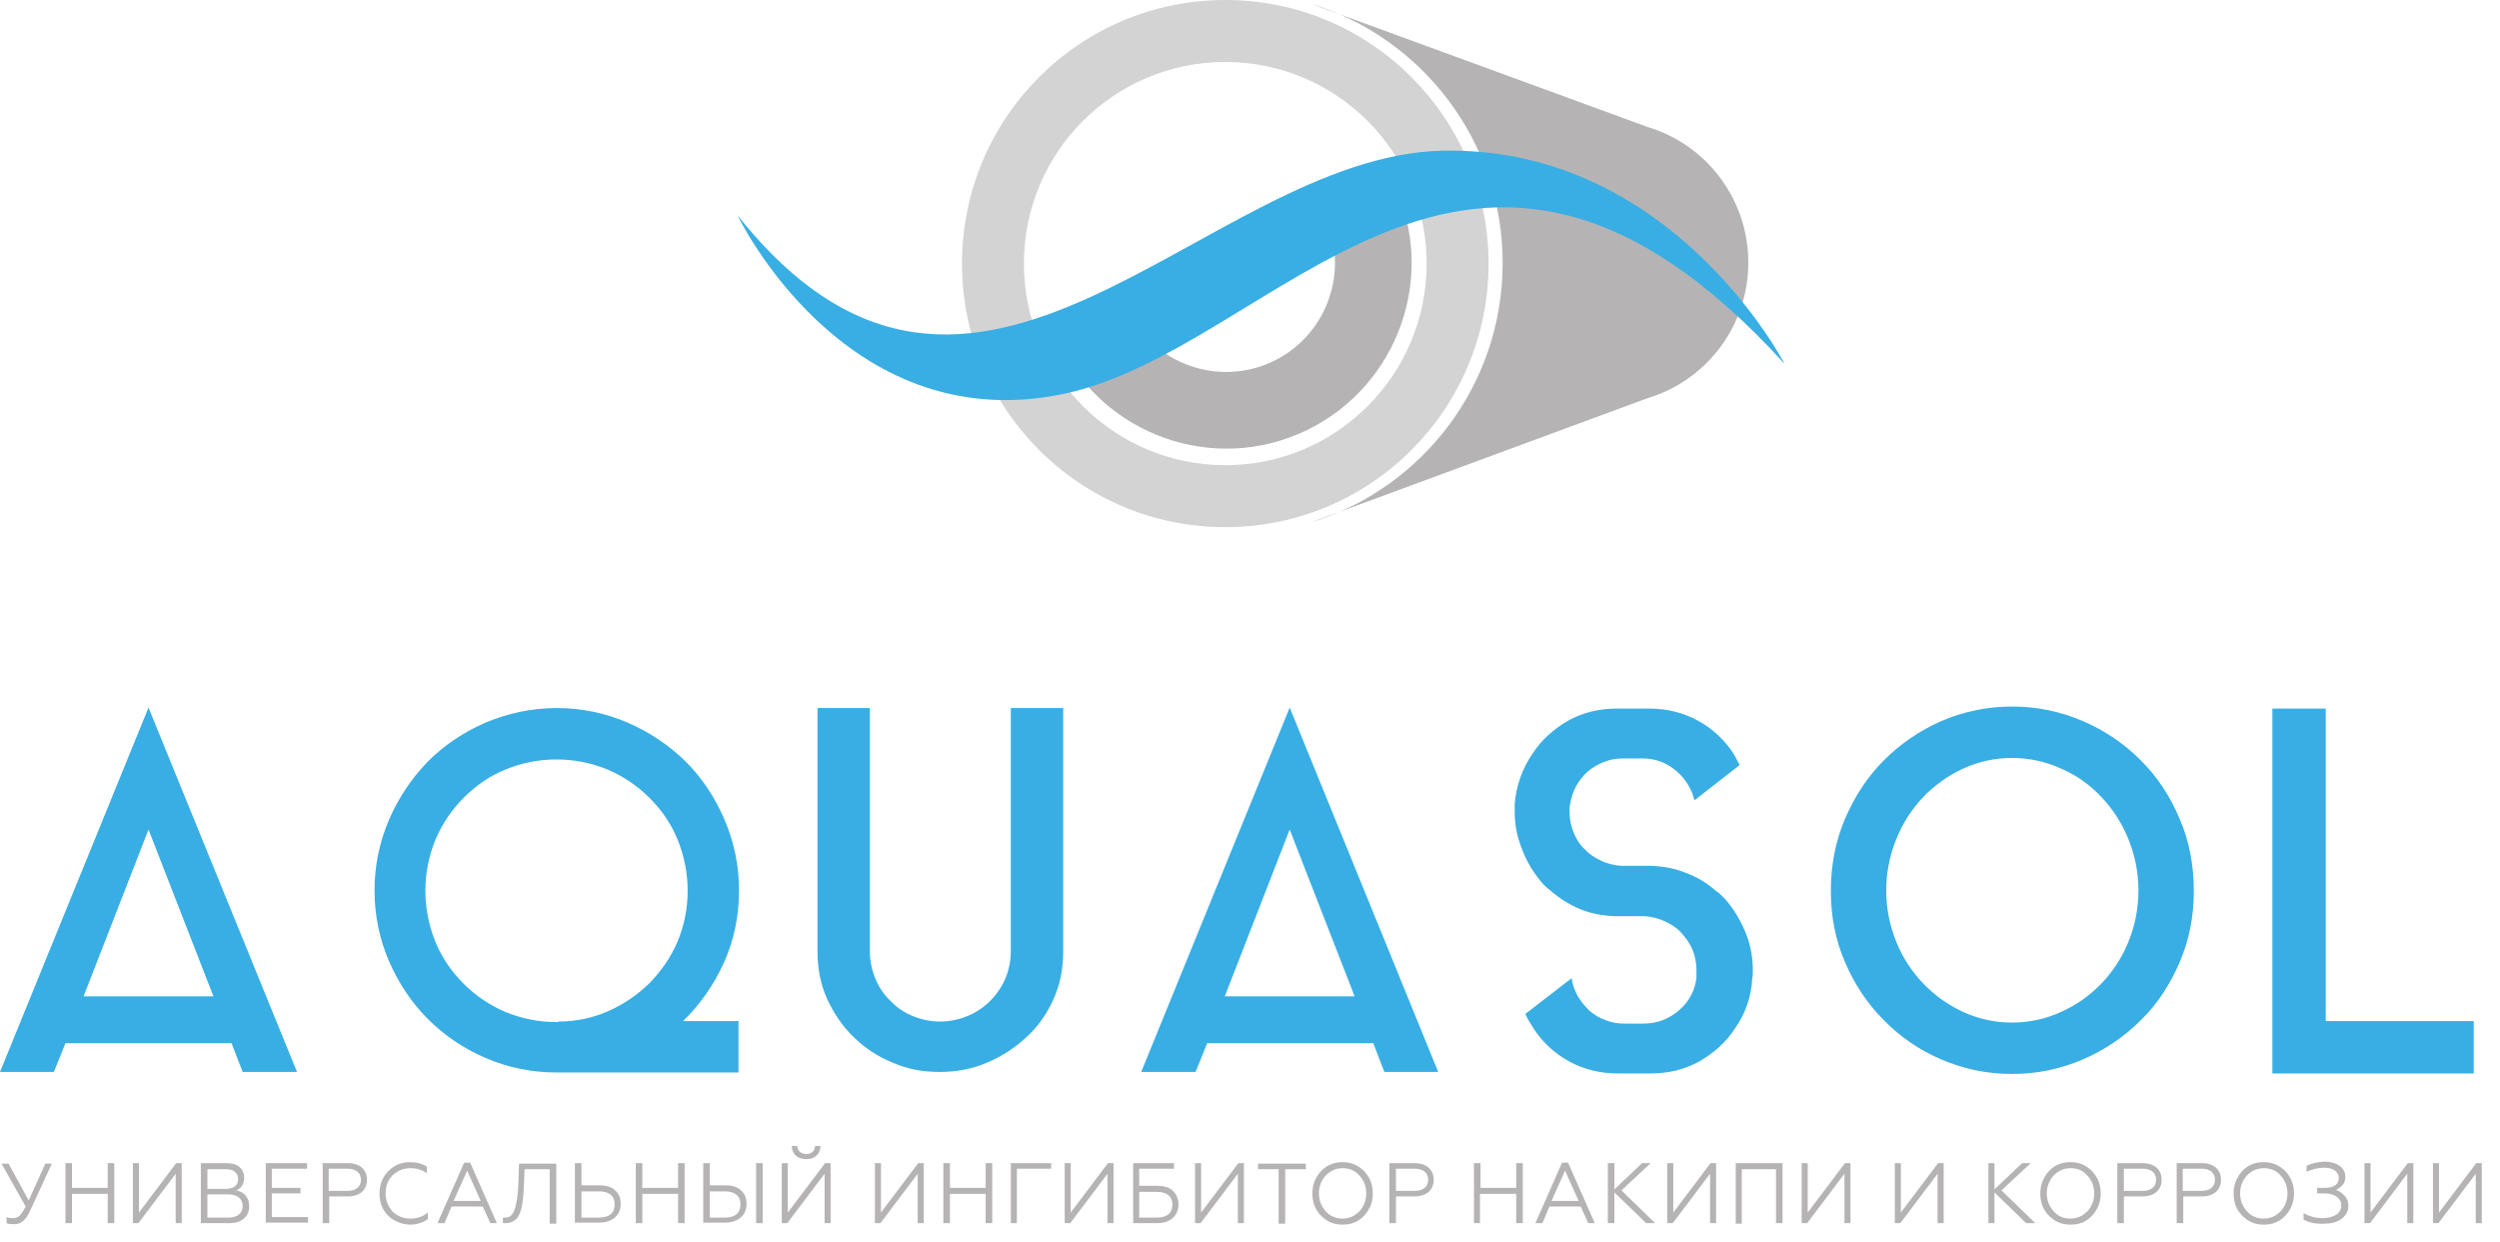
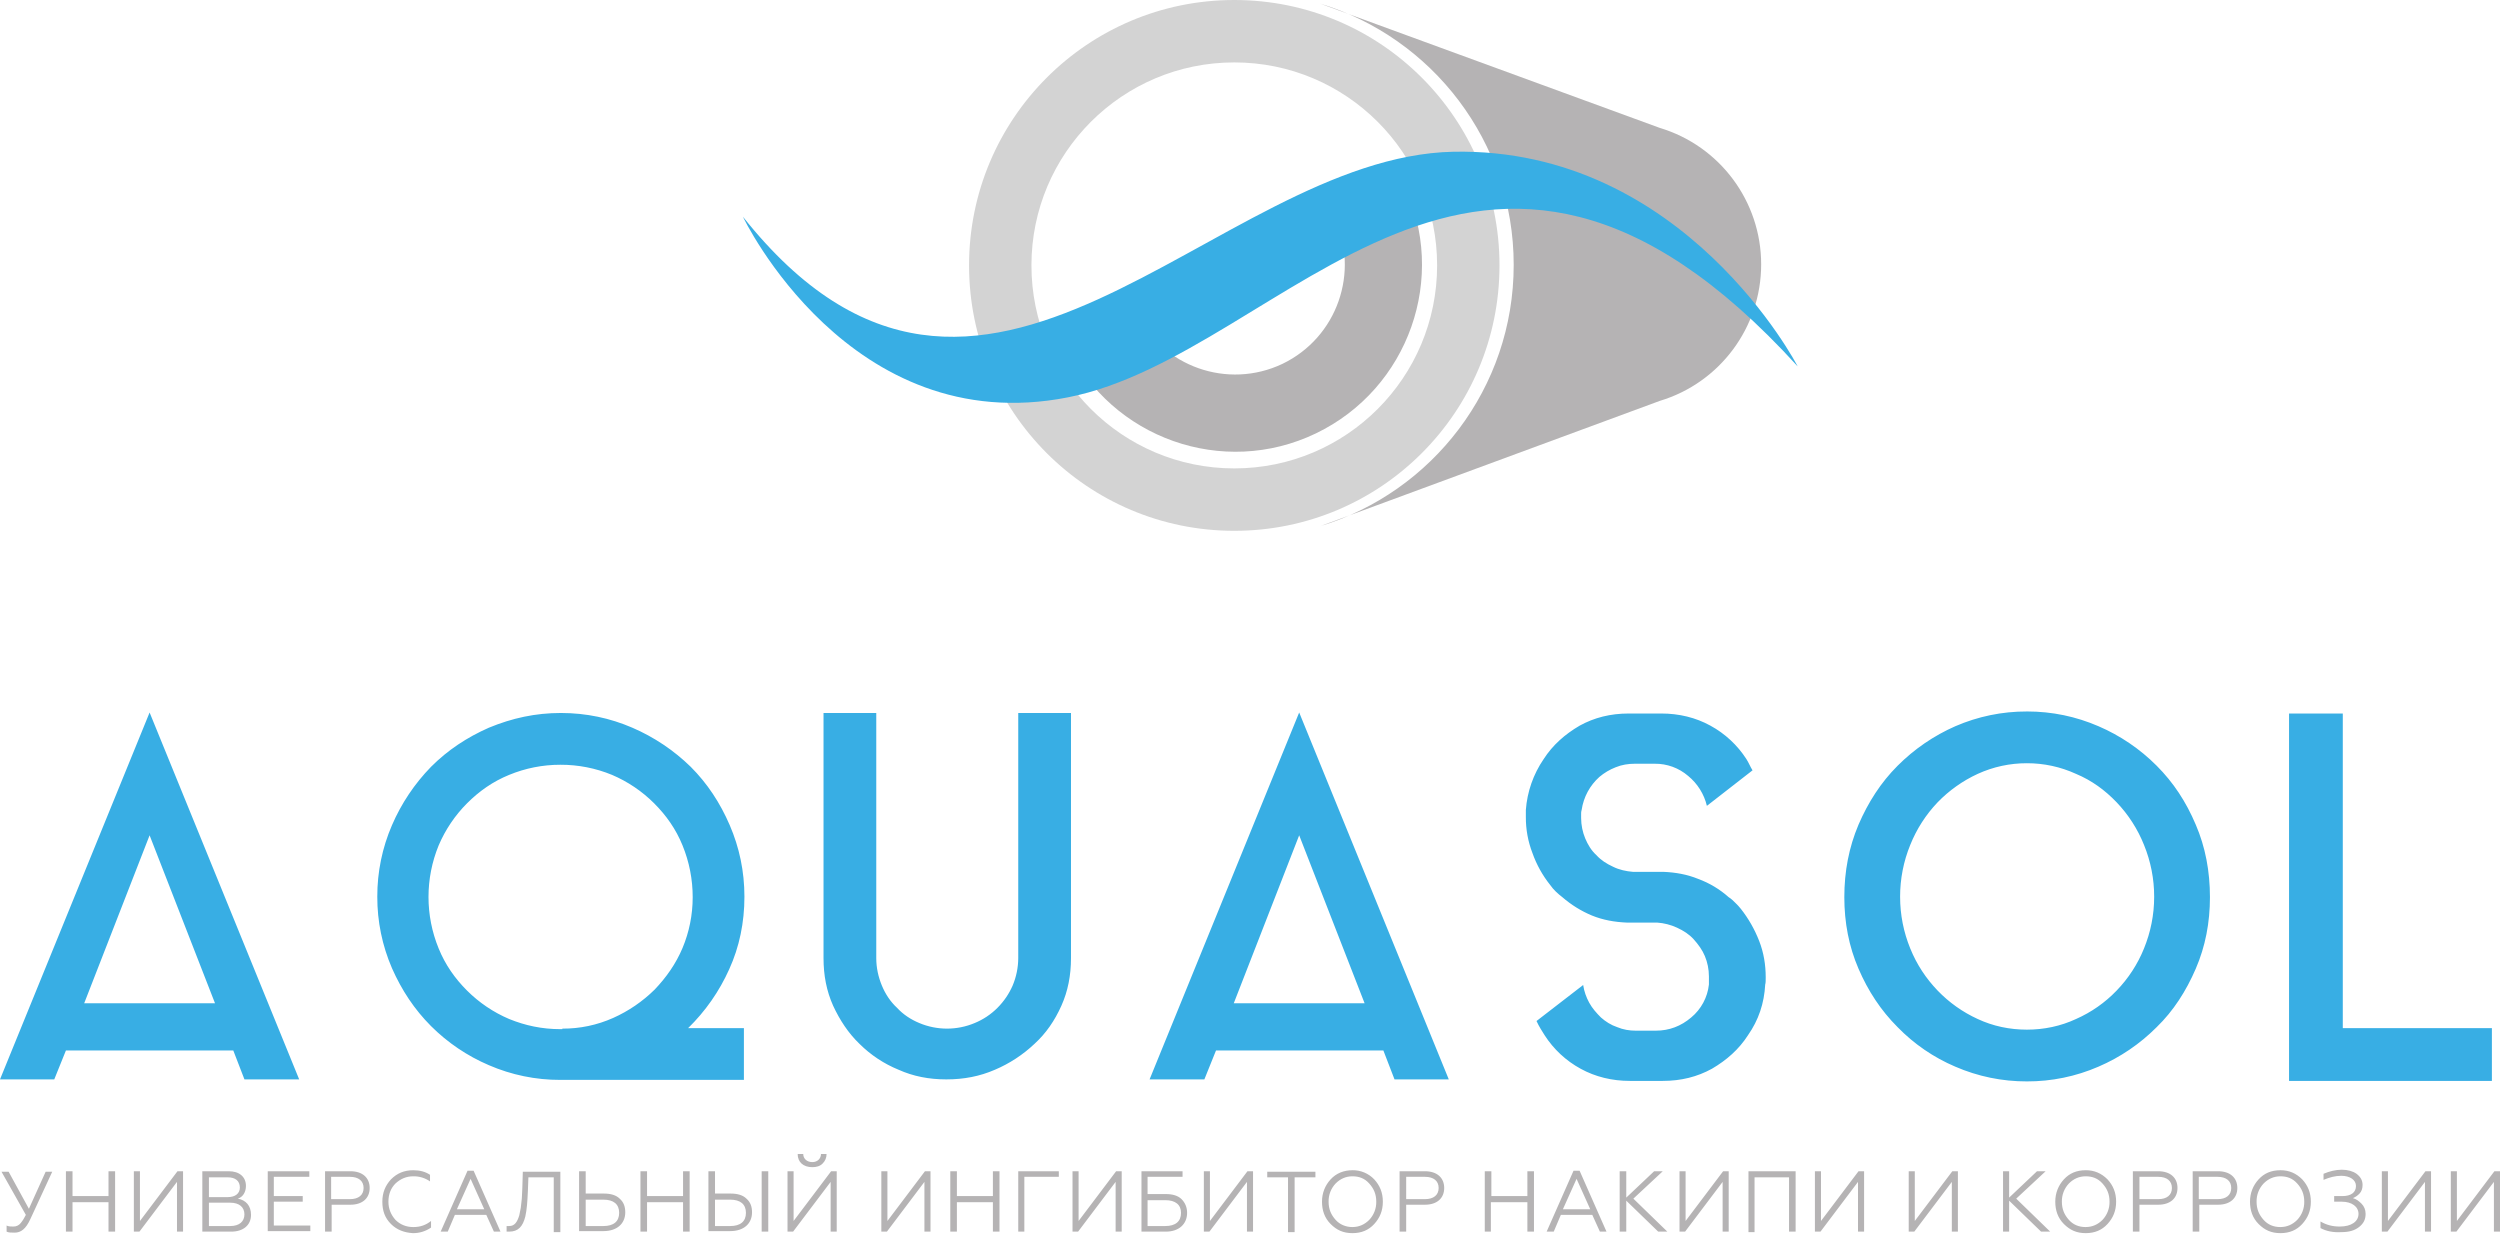
- <svg xmlns="http://www.w3.org/2000/svg" width="145" height="72" fill="none">
-   <path d="M76.031.205c6.455 1.958 11.158 7.95 11.158 15.053 0 7.103-4.703 13.095-11.158 15.054l19.57-7.22a8.207 8.207 0 0 0 5.842-7.863 8.207 8.207 0 0 0-5.842-7.863L76.031.205z" fill="#B5B3B4" />
-   <path d="M65.427 17.977a6.346 6.346 0 0 0 8.442 2.981c3.154-1.52 4.469-5.29 2.98-8.447l4-1.9c2.571 5.349.293 11.78-5.052 14.352-5.346 2.572-11.772.292-14.342-5.057l3.972-1.93z" fill="#B5B3B4" />
+ <svg xmlns="http://www.w3.org/2000/svg" width="144" height="72" fill="none">
+   <path d="M76.03.205c6.456 1.958 11.159 7.95 11.159 15.053 0 7.103-4.703 13.095-11.158 15.054l19.57-7.22a8.208 8.208 0 0 0 5.842-7.863 8.208 8.208 0 0 0-5.842-7.863L76.03.205z" fill="#B5B3B4" />
+   <path d="M65.428 17.977a6.346 6.346 0 0 0 8.441 2.981c3.155-1.52 4.47-5.29 2.98-8.447l4.001-1.9c2.57 5.349.292 11.78-5.053 14.352-5.345 2.572-11.771.292-14.341-5.057l3.972-1.93z" fill="#B5B3B4" />
  <path d="M71.095 0c-8.442 0-15.277 6.84-15.277 15.287 0 8.448 6.835 15.288 15.277 15.288 8.441 0 15.276-6.84 15.276-15.288C86.37 6.84 79.536 0 71.095 0zm0 26.98c-6.456 0-11.684-5.233-11.684-11.693S64.64 3.595 71.095 3.595c6.455 0 11.683 5.232 11.683 11.692S77.55 26.98 71.095 26.98z" fill="#D3D3D3" />
-   <path d="M61.514 22.887C48.924 25.372 42.79 12.481 42.79 12.481 56.607 29.873 69.868 9.032 83.713 8.74c13.319-.263 19.833 12.364 19.833 12.364-18.402-20.227-29.414-.701-42.032 1.783zM0 62.173L8.617 41.04l8.616 21.133H14.08l-.643-1.666h-9.64l-.672 1.666H0zm4.849-4.384h7.536l-3.768-9.675-3.768 9.675zm27.457-16.721c1.46 0 2.833.293 4.119.848a11.111 11.111 0 0 1 3.358 2.25c.964.965 1.695 2.076 2.25 3.362a10.3 10.3 0 0 1 .847 4.122c0 1.49-.292 2.894-.877 4.18a11.07 11.07 0 0 1-2.365 3.39h3.212v2.982H32.276a10.29 10.29 0 0 1-4.118-.848 10.63 10.63 0 0 1-3.33-2.25c-.963-.965-1.694-2.076-2.248-3.333a10.3 10.3 0 0 1-.848-4.121 10.3 10.3 0 0 1 .848-4.122 11.12 11.12 0 0 1 2.249-3.361c.963-.965 2.073-1.696 3.33-2.251 1.343-.555 2.687-.848 4.147-.848zm.088 18.181a7.075 7.075 0 0 0 2.92-.613 8.1 8.1 0 0 0 2.396-1.637c.672-.702 1.227-1.491 1.606-2.397.38-.906.584-1.9.584-2.923a7.861 7.861 0 0 0-.584-2.982c-.38-.935-.934-1.724-1.636-2.426a7.719 7.719 0 0 0-2.424-1.637 7.736 7.736 0 0 0-2.98-.584 7.697 7.697 0 0 0-2.95.584c-.934.38-1.723.936-2.424 1.637a7.723 7.723 0 0 0-1.635 2.426 7.823 7.823 0 0 0 0 5.934c.38.935.934 1.725 1.635 2.426a7.715 7.715 0 0 0 2.425 1.637c.934.38 1.898.585 2.95.585h.117v-.03zm26.258-18.181h3.038v14.119c0 .993-.176 1.9-.555 2.747-.38.848-.877 1.579-1.548 2.192a7.693 7.693 0 0 1-2.279 1.491c-.876.38-1.782.556-2.804.556-.993 0-1.898-.176-2.745-.556a6.87 6.87 0 0 1-2.25-1.49c-.642-.614-1.139-1.374-1.519-2.193-.38-.847-.555-1.754-.555-2.747V41.068h3.038v14.119c0 .555.117 1.081.322 1.578.204.497.496.935.876 1.286.35.38.788.672 1.285.877a4.111 4.111 0 0 0 3.184 0 3.988 3.988 0 0 0 1.314-.877c.38-.38.672-.818.877-1.286a4.12 4.12 0 0 0 .32-1.578V41.068zm7.565 21.105l8.616-21.134 8.617 21.134h-3.125l-.643-1.666h-9.639l-.672 1.666h-3.154zm4.849-4.385H78.6l-3.768-9.675-3.767 9.675zm28.506-6.109c.146.088.263.205.38.322a3.3 3.3 0 0 1 .321.35c.438.556.789 1.17 1.052 1.842.263.672.38 1.374.38 2.104 0 .176 0 .322-.03.41-.058 1.081-.379 2.046-.993 2.923-.526.818-1.227 1.432-2.074 1.929-.847.467-1.781.701-2.833.701h-1.899c-1.022 0-1.986-.234-2.833-.701a5.712 5.712 0 0 1-2.074-1.93c-.146-.233-.32-.496-.467-.818l2.687-2.075c.059.38.176.701.35 1.023.176.321.41.584.673.847.263.234.584.439.934.556.35.146.701.205 1.081.205h1.14c.788 0 1.46-.264 2.044-.76a2.867 2.867 0 0 0 1.022-1.9v-.468c0-.41-.088-.819-.234-1.17-.146-.35-.38-.672-.642-.964-.263-.292-.584-.497-.964-.672a3.28 3.28 0 0 0-1.14-.292h-1.752c-.7-.03-1.373-.147-2.015-.41a6.334 6.334 0 0 1-1.694-1.052c-.263-.205-.497-.41-.701-.702a6.323 6.323 0 0 1-1.023-1.841 5.672 5.672 0 0 1-.38-2.075v-.41a5.956 5.956 0 0 1 1.023-2.923c.526-.818 1.227-1.432 2.074-1.929.847-.468 1.782-.701 2.833-.701h1.87c1.022 0 1.986.233 2.833.701a5.714 5.714 0 0 1 2.074 1.93c.058.087.116.204.175.32.058.118.117.235.175.322l-2.629 2.046a3.18 3.18 0 0 0-1.08-1.724 2.902 2.902 0 0 0-1.928-.702h-1.14c-.38 0-.759.059-1.11.205a3.32 3.32 0 0 0-.934.555 3.19 3.19 0 0 0-.672.848 3.193 3.193 0 0 0-.35 1.052c-.03.088-.03.146-.03.234v.234c0 .41.088.819.234 1.17.146.35.35.7.643.964.263.292.584.497.964.672.35.175.759.263 1.139.293h1.752c.701.029 1.373.146 2.016.409a5.491 5.491 0 0 1 1.752 1.052zm17.176-10.699c1.46 0 2.833.293 4.118.848a10.685 10.685 0 0 1 3.359 2.28c.964.965 1.694 2.076 2.249 3.391.555 1.286.818 2.69.818 4.18 0 1.461-.263 2.835-.818 4.121-.555 1.287-1.285 2.427-2.249 3.362a10.687 10.687 0 0 1-3.359 2.28 10.28 10.28 0 0 1-4.118.847 10.28 10.28 0 0 1-4.119-.847 10.241 10.241 0 0 1-3.33-2.28c-.964-.965-1.694-2.075-2.249-3.362-.555-1.286-.818-2.66-.818-4.121 0-1.49.263-2.865.818-4.18.555-1.286 1.285-2.426 2.249-3.39a10.896 10.896 0 0 1 3.33-2.28 10.28 10.28 0 0 1 4.119-.848zm0 18.328c.993 0 1.957-.205 2.833-.614a7.343 7.343 0 0 0 2.337-1.637 7.584 7.584 0 0 0 1.577-2.426c.38-.935.584-1.929.584-2.981a7.855 7.855 0 0 0-.584-2.982 7.716 7.716 0 0 0-1.577-2.455c-.672-.702-1.432-1.257-2.337-1.637a6.774 6.774 0 0 0-2.833-.614c-.993 0-1.928.205-2.834.614a7.686 7.686 0 0 0-2.307 1.637 7.682 7.682 0 0 0-1.577 2.455 7.856 7.856 0 0 0-.585 2.982c0 1.052.205 2.046.585 2.981a7.55 7.55 0 0 0 1.577 2.426 7.55 7.55 0 0 0 2.307 1.637 6.67 6.67 0 0 0 2.834.614zm18.169-.088h8.616v3.04H131.85V41.098h3.096V59.22h-.029z" fill="#38AEE4" />
-   <path d="M.38 70.942v-.351c.117.058.234.058.38.058a.526.526 0 0 0 .438-.204c.058-.088.117-.146.146-.205.03-.058.087-.146.146-.263L.088 67.492h.409l1.168 2.134.964-2.134h.38l-1.256 2.719c-.263.584-.555.789-.906.789-.204 0-.35 0-.467-.058zm3.417 0v-3.479h.38v1.432H6.25v-1.432h.38v3.479h-.38v-1.696H4.177v1.696h-.38zm3.913 0v-3.479h.351v2.865l2.162-2.865h.321v3.479h-.35v-2.865l-2.162 2.865h-.321zm3.944 0v-3.479h1.52c.613 0 .992.322.992.848 0 .35-.175.643-.467.73.467.088.76.41.76.936 0 .584-.439.965-1.14.965h-1.665zm.38-1.988h1.08c.439 0 .702-.205.702-.555 0-.38-.263-.585-.701-.585h-1.081v1.14zm0 1.666h1.227c.526 0 .818-.263.818-.672 0-.41-.293-.673-.818-.673h-1.227v1.345zm3.388.322v-3.479h2.395v.322h-2.045v1.11h1.665v.322h-1.665v1.374h2.103v.321h-2.453v.03zm3.301 0v-3.479h1.46c.701 0 1.11.38 1.11.965 0 .584-.409.964-1.11.964h-1.08v1.55h-.38zm.38-1.871h1.05c.497 0 .79-.234.79-.643 0-.41-.293-.643-.79-.643h-1.08v1.286h.03zm3.417 1.432c-.35-.35-.497-.76-.497-1.286s.176-.936.497-1.286c.35-.351.76-.526 1.285-.526.38 0 .701.087.964.263v.38a1.63 1.63 0 0 0-.964-.293c-.409 0-.73.147-1.022.41-.263.263-.41.613-.41 1.052 0 .409.147.76.41 1.052.263.263.613.41 1.022.41.41 0 .73-.118 1.023-.351v.38a1.794 1.794 0 0 1-1.052.321c-.467-.03-.905-.175-1.256-.526zm2.863.439l1.548-3.508h.35l1.549 3.508h-.38l-.438-.965H26.2l-.41.965h-.408zm.934-1.287h1.578l-.789-1.754-.789 1.754zm2.863.965h.146c.321 0 .467-.234.584-.614a5.76 5.76 0 0 0 .087-.438c.03-.176.03-.351.059-.526 0-.176.03-.38.03-.614l.028-.936h2.162v3.479h-.38v-3.157h-1.46l-.03.79c-.029.642-.058 1.052-.146 1.46-.146.585-.409.878-.934.878h-.146v-.322zm4.177.322v-3.479h.38v1.286h1.052c.38 0 .7.088.905.293.234.204.321.467.321.789 0 .643-.467 1.081-1.255 1.081h-1.403v.03zm.38-.322h1.023c.584 0 .905-.263.905-.76s-.321-.76-.905-.76h-1.023v1.52zm3.153.322v-3.479h.38v1.432h2.074v-1.432h.38v3.479h-.38v-1.696H37.27v1.696h-.38zm3.915 0v-3.479h.38v1.286h.905c.38 0 .7.088.905.293.234.204.322.467.322.789 0 .643-.468 1.081-1.256 1.081h-1.256v.03zm.38-.322h.876c.584 0 .905-.263.905-.76s-.321-.76-.905-.76h-.877v1.52zm2.687.322v-3.479h.38v3.479h-.38zm1.489-.001v-3.478h.35v2.865l2.162-2.865h.322v3.478h-.35v-2.864l-2.162 2.864h-.322zm.585-4.472h.32c0 .263.205.468.527.468.292 0 .496-.205.496-.468h.321a.75.75 0 0 1-.233.556c-.146.146-.35.204-.584.204-.526 0-.847-.292-.847-.76zm4.82 4.473v-3.479h.35v2.865l2.162-2.865h.32v3.479h-.35v-2.865l-2.161 2.865h-.321zm3.972 0v-3.479h.38v1.432h2.074v-1.432h.38v3.479h-.38v-1.696h-2.074v1.696h-.38zm3.914 0v-3.479h2.337v.322h-1.986v3.157h-.35zm3.125 0v-3.479h.35v2.865l2.162-2.865h.322v3.479h-.35v-2.865l-2.162 2.865h-.322zm3.973 0v-3.479h2.366v.322H66.1v.993h1.052c.38 0 .701.088.906.293.204.204.32.468.32.789 0 .643-.466 1.082-1.226 1.082H65.75zm.35-.322h1.023c.584 0 .905-.263.905-.76 0-.468-.321-.73-.905-.73H66.1v1.49zm3.242.322v-3.479h.35v2.865l2.162-2.865h.321v3.479h-.35v-2.865l-2.162 2.865h-.321zm4.85 0v-3.128h-1.198v-.322h2.775v.322h-1.198v3.157h-.38v-.03zm3.709-3.538a1.7 1.7 0 0 1 1.256.527c.321.35.496.76.496 1.286s-.175.935-.496 1.286c-.321.35-.73.526-1.256.526s-.905-.175-1.256-.526c-.35-.35-.497-.79-.497-1.286 0-.497.176-.936.497-1.286.321-.351.76-.526 1.256-.526zm0 3.274c.38 0 .701-.146.964-.409a1.48 1.48 0 0 0 .409-1.052c0-.439-.146-.76-.41-1.052-.262-.293-.583-.41-.963-.41s-.701.147-.964.41a1.48 1.48 0 0 0-.409 1.052c0 .438.146.76.41 1.052.233.263.583.41.963.41zm2.716.264v-3.479h1.46c.702 0 1.11.38 1.11.965 0 .584-.408.964-1.11.964h-1.08v1.55h-.38zm.38-1.871h1.08c.497 0 .79-.234.79-.643 0-.41-.293-.643-.79-.643h-1.08v1.286zm4.526 1.871v-3.479h.38v1.432h2.074v-1.432h.38v3.479h-.38v-1.696h-2.103v1.696h-.35zm3.565 0l1.548-3.508h.35l1.548 3.508h-.38l-.437-.965h-1.811l-.41.965h-.408zm.935-1.287H91.6l-.789-1.754-.788 1.754zm3.65-2.192v1.52l1.606-1.52h.497l-1.694 1.579 1.957 1.9h-.526l-1.84-1.783v1.782h-.38v-3.478h.38zm3.067 3.479v-3.479h.35v2.865l2.162-2.865h.322v3.479h-.351v-2.865l-2.162 2.865h-.32zm3.973 0v-3.479h2.716v3.479h-.379v-3.128h-1.987v3.157h-.35v-.03zm3.826 0v-3.479h.351v2.865l2.161-2.865h.321v3.479h-.35v-2.865l-2.162 2.865h-.321zm5.404 0v-3.479h.351v2.865l2.161-2.865h.322v3.479h-.351v-2.865l-2.161 2.865h-.322zm5.783-3.479v1.52l1.606-1.52h.497l-1.695 1.579 1.957 1.9h-.525l-1.84-1.783v1.782h-.351v-3.478h.351zm4.411-.059c.497 0 .906.176 1.256.527.322.35.497.76.497 1.286s-.175.935-.497 1.286c-.321.35-.73.526-1.256.526-.525 0-.905-.175-1.256-.526-.35-.35-.496-.79-.496-1.286 0-.497.175-.936.496-1.286.322-.351.731-.526 1.256-.526zm0 3.274c.38 0 .701-.146.964-.409a1.48 1.48 0 0 0 .409-1.052c0-.439-.146-.76-.409-1.052-.263-.293-.584-.41-.964-.41-.379 0-.701.147-.964.41a1.485 1.485 0 0 0-.409 1.052c0 .438.147.76.409 1.052.234.263.555.41.964.41zm2.717.264v-3.479h1.46c.701 0 1.11.38 1.11.965 0 .584-.409.964-1.11.964h-1.081v1.55h-.379zm.379-1.871h1.081c.497 0 .789-.234.789-.643 0-.41-.292-.643-.789-.643h-1.081v1.286zm3.066 1.871v-3.479h1.46c.701 0 1.11.38 1.11.965 0 .584-.409.964-1.11.964h-1.08v1.55h-.38zm.35-1.871h1.081c.497 0 .789-.234.789-.643 0-.41-.292-.643-.789-.643h-1.081v1.286zm4.703-1.667c.497 0 .906.176 1.256.527.321.35.497.76.497 1.286s-.176.935-.497 1.286c-.321.35-.73.526-1.256.526s-.905-.175-1.256-.526c-.35-.35-.496-.79-.496-1.286 0-.497.175-.936.496-1.286.321-.351.73-.526 1.256-.526zm0 3.274c.38 0 .701-.146.964-.409a1.48 1.48 0 0 0 .409-1.052c0-.439-.146-.76-.409-1.052-.263-.293-.584-.41-.964-.41s-.701.147-.964.41a1.48 1.48 0 0 0-.409 1.052c0 .438.146.76.409 1.052.234.263.555.41.964.41zm2.308.059v-.38c.351.205.701.292 1.11.292.672 0 1.081-.292 1.081-.73 0-.41-.38-.702-.964-.702h-.438v-.322h.467c.497 0 .789-.204.789-.584 0-.35-.351-.585-.847-.585-.351 0-.672.088-1.023.234v-.35a2.74 2.74 0 0 1 1.052-.234c.35 0 .643.087.847.233.234.176.351.38.351.643 0 .205-.059.38-.176.497a1.112 1.112 0 0 1-.379.263c.204.059.35.176.496.322.146.146.234.35.234.584 0 .322-.117.556-.38.76-.263.205-.584.293-1.022.293-.468.029-.877-.059-1.198-.234zm3.535.205v-3.479h.351v2.865l2.161-2.865h.322v3.479h-.351v-2.865l-2.161 2.865h-.322zm3.973 0v-3.479h.35v2.865l2.162-2.865h.321v3.479h-.35v-2.865l-2.162 2.865h-.321z" fill="#B5B3B4" />
+   <path d="M61.514 22.887C48.924 25.372 42.79 12.481 42.79 12.481 56.607 29.873 69.868 9.032 83.713 8.74c13.319-.263 19.833 12.364 19.833 12.364-18.402-20.227-29.414-.701-42.032 1.783zM0 62.173L8.617 41.04l8.616 21.133H14.08l-.643-1.666h-9.64l-.672 1.666H0zm4.849-4.384h7.536l-3.768-9.675-3.768 9.675zm27.456-16.721c1.46 0 2.833.293 4.118.848a11.112 11.112 0 0 1 3.36 2.25c.963.965 1.694 2.076 2.249 3.362.555 1.286.847 2.66.847 4.122 0 1.49-.292 2.894-.877 4.18a11.068 11.068 0 0 1-2.366 3.39h3.213v2.982H32.276a10.29 10.29 0 0 1-4.118-.848 10.63 10.63 0 0 1-3.33-2.25c-.963-.965-1.694-2.076-2.249-3.333a10.3 10.3 0 0 1-.847-4.121 10.3 10.3 0 0 1 .847-4.122 11.12 11.12 0 0 1 2.25-3.361c.963-.965 2.073-1.696 3.33-2.251 1.343-.555 2.687-.848 4.147-.848zm.088 18.181a7.075 7.075 0 0 0 2.92-.613 8.1 8.1 0 0 0 2.396-1.637c.671-.702 1.226-1.491 1.606-2.397.38-.906.584-1.9.584-2.923a7.861 7.861 0 0 0-.584-2.982c-.38-.935-.934-1.724-1.636-2.426a7.717 7.717 0 0 0-2.424-1.637 7.735 7.735 0 0 0-2.98-.584 7.697 7.697 0 0 0-2.95.584c-.934.38-1.723.936-2.424 1.637a7.724 7.724 0 0 0-1.635 2.426 7.823 7.823 0 0 0 0 5.934c.38.935.934 1.725 1.635 2.426a7.714 7.714 0 0 0 2.425 1.637c.934.38 1.898.585 2.95.585h.117v-.03zm26.258-18.181h3.038v14.119c0 .993-.175 1.9-.555 2.747-.38.848-.876 1.579-1.548 2.192a7.693 7.693 0 0 1-2.278 1.491c-.877.38-1.782.556-2.804.556-.993 0-1.899-.176-2.746-.556a6.87 6.87 0 0 1-2.25-1.49c-.642-.614-1.138-1.374-1.518-2.193-.38-.847-.555-1.754-.555-2.747V41.068h3.038v14.119c0 .555.117 1.081.321 1.578.205.497.497.935.876 1.286.35.38.789.672 1.285.877a4.111 4.111 0 0 0 3.184 0 3.988 3.988 0 0 0 1.315-.877c.38-.38.672-.818.876-1.286a4.118 4.118 0 0 0 .321-1.578V41.068zm7.565 21.105l8.617-21.134 8.617 21.134h-3.126l-.642-1.666h-9.64l-.671 1.666h-3.155zm4.849-4.385h7.536l-3.768-9.675-3.768 9.675zm28.508-6.109c.146.088.263.205.38.322a3.3 3.3 0 0 1 .321.35c.438.556.789 1.17 1.052 1.842.263.672.379 1.374.379 2.104 0 .176 0 .322-.029.41-.058 1.081-.379 2.046-.993 2.923-.526.818-1.227 1.432-2.074 1.929-.847.467-1.781.701-2.833.701h-1.898c-1.023 0-1.987-.234-2.834-.701a5.712 5.712 0 0 1-2.074-1.93c-.146-.233-.32-.496-.467-.818l2.687-2.075c.059.38.175.701.35 1.023.176.321.41.584.673.847.263.234.584.439.934.556.35.146.701.205 1.081.205h1.14c.788 0 1.46-.264 2.044-.76a2.867 2.867 0 0 0 1.022-1.9v-.468c0-.41-.087-.819-.234-1.17-.146-.35-.38-.672-.642-.964-.263-.292-.584-.497-.964-.672a3.28 3.28 0 0 0-1.14-.292h-1.752c-.7-.03-1.373-.147-2.015-.41a6.332 6.332 0 0 1-1.694-1.052c-.263-.205-.497-.41-.701-.702a6.319 6.319 0 0 1-1.023-1.841 5.672 5.672 0 0 1-.38-2.075v-.41a5.957 5.957 0 0 1 1.023-2.923c.526-.818 1.227-1.432 2.074-1.929.847-.468 1.781-.701 2.833-.701h1.87c1.022 0 1.986.233 2.833.701a5.714 5.714 0 0 1 2.074 1.93c.058.087.116.204.175.32.058.118.117.235.175.322l-2.629 2.046a3.179 3.179 0 0 0-1.08-1.724 2.903 2.903 0 0 0-1.928-.702h-1.14c-.38 0-.759.059-1.11.205a3.32 3.32 0 0 0-.934.555 3.194 3.194 0 0 0-.672.848 3.195 3.195 0 0 0-.35 1.052c-.03.088-.03.146-.03.234v.234c0 .41.088.819.234 1.17.146.35.35.7.643.964.263.292.584.497.964.672.35.175.759.263 1.139.293h1.752c.701.029 1.373.146 2.016.409a5.491 5.491 0 0 1 1.752 1.052zm17.175-10.699c1.461 0 2.833.293 4.119.848a10.685 10.685 0 0 1 3.359 2.28c.963.965 1.694 2.076 2.249 3.391.555 1.286.818 2.69.818 4.18 0 1.461-.263 2.835-.818 4.121-.555 1.287-1.286 2.427-2.249 3.362a10.687 10.687 0 0 1-3.359 2.28 10.284 10.284 0 0 1-4.119.847 10.28 10.28 0 0 1-4.118-.847 10.23 10.23 0 0 1-3.33-2.28c-.964-.965-1.694-2.075-2.249-3.362-.555-1.286-.818-2.66-.818-4.121 0-1.49.263-2.865.818-4.18.555-1.286 1.285-2.426 2.249-3.39a10.896 10.896 0 0 1 3.33-2.28 10.28 10.28 0 0 1 4.118-.848zm0 18.328c.993 0 1.957-.205 2.833-.614a7.332 7.332 0 0 0 2.337-1.637 7.55 7.55 0 0 0 1.577-2.426c.38-.935.585-1.929.585-2.981a7.856 7.856 0 0 0-.585-2.982 7.682 7.682 0 0 0-1.577-2.455c-.672-.702-1.431-1.257-2.337-1.637a6.77 6.77 0 0 0-2.833-.614 6.77 6.77 0 0 0-2.833.614 7.703 7.703 0 0 0-2.308 1.637 7.716 7.716 0 0 0-1.577 2.455 7.855 7.855 0 0 0-.584 2.982c0 1.052.204 2.046.584 2.981s.906 1.725 1.577 2.426a7.554 7.554 0 0 0 2.308 1.637c.876.41 1.84.614 2.833.614zm18.168-.088h8.617v3.04h-11.684V41.098h3.096V59.22h-.029z" fill="#38AEE4" />
+   <path d="M.38 70.942v-.351c.116.058.233.058.38.058a.525.525 0 0 0 .437-.204c.059-.088.117-.146.146-.205.03-.058.088-.146.146-.263L.087 67.492h.41l1.168 2.134.964-2.134h.38l-1.257 2.719c-.263.584-.555.789-.905.789-.205 0-.35 0-.468-.058zm3.417 0v-3.479h.38v1.432H6.25v-1.432h.38v3.479h-.38v-1.696H4.177v1.696h-.38zm3.913 0v-3.479h.351v2.865l2.162-2.865h.321v3.479h-.35v-2.865l-2.162 2.865h-.321zm3.944 0v-3.479h1.52c.613 0 .992.322.992.848 0 .35-.175.643-.467.73.467.088.76.41.76.936 0 .584-.439.965-1.14.965h-1.665zm.38-1.988h1.08c.439 0 .702-.205.702-.555 0-.38-.263-.585-.701-.585h-1.081v1.14zm0 1.666h1.227c.526 0 .818-.263.818-.672 0-.41-.293-.673-.818-.673h-1.227v1.345zm3.388.322v-3.479h2.395v.322h-2.045v1.11h1.665v.322h-1.665v1.374h2.103v.321h-2.453v.03zm3.301 0v-3.479h1.46c.701 0 1.11.38 1.11.965 0 .584-.409.964-1.11.964h-1.08v1.55h-.38zm.38-1.871h1.05c.497 0 .79-.234.79-.643 0-.41-.293-.643-.79-.643h-1.08v1.286h.03zm3.417 1.432c-.35-.35-.497-.76-.497-1.286s.176-.936.497-1.286c.35-.351.76-.526 1.285-.526.38 0 .701.087.964.263v.38a1.63 1.63 0 0 0-.964-.293c-.409 0-.73.147-1.022.41-.263.263-.41.613-.41 1.052 0 .409.147.76.41 1.052.263.263.613.41 1.022.41.41 0 .73-.118 1.023-.351v.38a1.794 1.794 0 0 1-1.052.321c-.467-.03-.905-.175-1.256-.526zm2.862.439l1.548-3.508h.35l1.549 3.508h-.38l-.438-.965h-1.81l-.41.965h-.409zm.935-1.287h1.577l-.788-1.754-.789 1.754zm2.863.965h.146c.321 0 .467-.234.584-.614a5.76 5.76 0 0 0 .087-.438c.03-.176.03-.351.059-.526 0-.176.03-.38.03-.614l.028-.936h2.162v3.479h-.38v-3.157h-1.46l-.03.79c-.029.642-.058 1.052-.146 1.46-.146.585-.409.878-.934.878h-.146v-.322zm4.176.322v-3.479h.38v1.286h1.052c.38 0 .7.088.905.293.234.204.322.467.322.789 0 .643-.468 1.081-1.257 1.081h-1.402v.03zm.38-.322h1.023c.584 0 .905-.263.905-.76s-.321-.76-.906-.76h-1.022v1.52zm3.154.322v-3.479h.38v1.432h2.074v-1.432h.38v3.479h-.38v-1.696H37.27v1.696h-.38zm3.915 0v-3.479h.38v1.286h.905c.38 0 .7.088.905.293.234.204.322.467.322.789 0 .643-.468 1.081-1.256 1.081h-1.256v.03zm.38-.322h.876c.584 0 .905-.263.905-.76s-.321-.76-.905-.76h-.877v1.52zm2.687.322v-3.479h.38v3.479h-.38zm1.489-.001v-3.478h.35v2.865l2.162-2.865h.322v3.478h-.35v-2.864l-2.162 2.864h-.322zm.585-4.472h.32c0 .263.205.468.527.468.292 0 .496-.205.496-.468h.321a.75.75 0 0 1-.233.556c-.146.146-.35.204-.584.204-.526 0-.847-.292-.847-.76zm4.819 4.473v-3.479h.35v2.865l2.162-2.865h.32v3.479h-.35v-2.865l-2.161 2.865h-.321zm3.972 0v-3.479h.38v1.432h2.074v-1.432h.38v3.479h-.38v-1.696h-2.074v1.696h-.38zm3.914 0v-3.479h2.337v.322h-1.986v3.157h-.35zm3.126 0v-3.479h.35v2.865l2.162-2.865h.321v3.479h-.35v-2.865l-2.162 2.865h-.321zm3.972 0v-3.479h2.366v.322H66.1v.993h1.051c.38 0 .701.088.906.293.204.204.32.468.32.789 0 .643-.466 1.082-1.226 1.082H65.75zm.35-.322h1.023c.584 0 .905-.263.905-.76 0-.468-.321-.73-.905-.73H66.1v1.49zm3.243.322v-3.479h.35v2.865l2.162-2.865h.321v3.479h-.35v-2.865l-2.162 2.865h-.321zm4.848 0v-3.128h-1.197v-.322h2.775v.322H74.57v3.157h-.38v-.03zm3.71-3.538a1.7 1.7 0 0 1 1.256.527c.321.35.496.76.496 1.286s-.175.935-.496 1.286c-.321.35-.73.526-1.256.526s-.906-.175-1.256-.526c-.35-.35-.497-.79-.497-1.286 0-.497.176-.936.497-1.286.321-.351.76-.526 1.256-.526zm0 3.274c.38 0 .701-.146.964-.409a1.48 1.48 0 0 0 .409-1.052c0-.439-.146-.76-.41-1.052-.262-.293-.583-.41-.963-.41s-.701.147-.964.41a1.48 1.48 0 0 0-.409 1.052c0 .438.146.76.41 1.052.233.263.583.41.963.41zm2.716.264v-3.479h1.46c.702 0 1.11.38 1.11.965 0 .584-.408.964-1.11.964h-1.08v1.55h-.38zm.38-1.871h1.08c.497 0 .79-.234.79-.643 0-.41-.293-.643-.79-.643h-1.08v1.286zm4.527 1.871v-3.479h.38v1.432h2.074v-1.432h.38v3.479h-.38v-1.696h-2.103v1.696h-.35zm3.564 0l1.548-3.508h.35l1.549 3.508h-.38l-.438-.965h-1.811l-.41.965h-.408zm.935-1.287h1.577l-.789-1.754-.788 1.754zm3.651-2.192v1.52l1.606-1.52h.497l-1.694 1.579 1.957 1.9h-.526l-1.84-1.783v1.782h-.38v-3.478h.38zm3.067 3.479v-3.479h.35v2.865l2.162-2.865h.321v3.479h-.35v-2.865l-2.162 2.865h-.321zm3.972 0v-3.479h2.716v3.479h-.379v-3.128h-1.987v3.157h-.35v-.03zm3.827 0v-3.479h.35v2.865l2.162-2.865h.321v3.479h-.351v-2.865l-2.161 2.865h-.321zm5.403 0v-3.479h.35v2.865l2.162-2.865h.321v3.479h-.35v-2.865l-2.162 2.865h-.321zm5.784-3.479v1.52l1.606-1.52h.497l-1.695 1.579 1.957 1.9h-.525l-1.84-1.783v1.782h-.351v-3.478h.351zm4.41-.059c.497 0 .906.176 1.256.527.322.35.497.76.497 1.286s-.175.935-.497 1.286c-.321.35-.73.526-1.256.526-.525 0-.905-.175-1.256-.526-.35-.35-.496-.79-.496-1.286 0-.497.175-.936.496-1.286.322-.351.731-.526 1.256-.526zm0 3.274c.38 0 .701-.146.964-.409a1.48 1.48 0 0 0 .409-1.052c0-.439-.146-.76-.409-1.052-.263-.293-.584-.41-.964-.41-.379 0-.701.147-.964.41a1.484 1.484 0 0 0-.408 1.052c0 .438.146.76.408 1.052.234.263.555.41.964.41zm2.717.264v-3.479h1.46c.701 0 1.11.38 1.11.965 0 .584-.409.964-1.11.964h-1.081v1.55h-.379zm.379-1.871h1.081c.497 0 .789-.234.789-.643 0-.41-.292-.643-.789-.643h-1.081v1.286zm3.067 1.871v-3.479h1.461c.701 0 1.11.38 1.11.965 0 .584-.409.964-1.11.964h-1.081v1.55h-.38zm.351-1.871h1.081c.496 0 .788-.234.788-.643 0-.41-.292-.643-.788-.643h-1.081v1.286zm4.702-1.667c.497 0 .906.176 1.256.527.321.35.497.76.497 1.286s-.176.935-.497 1.286c-.321.35-.73.526-1.256.526s-.905-.175-1.256-.526c-.35-.35-.496-.79-.496-1.286 0-.497.175-.936.496-1.286.321-.351.73-.526 1.256-.526zm0 3.274c.38 0 .701-.146.964-.409a1.48 1.48 0 0 0 .409-1.052c0-.439-.146-.76-.409-1.052-.263-.293-.584-.41-.964-.41s-.701.147-.964.41a1.48 1.48 0 0 0-.409 1.052c0 .438.146.76.409 1.052.234.263.555.41.964.41zm2.308.059v-.38c.35.205.701.292 1.11.292.671 0 1.08-.292 1.08-.73 0-.41-.379-.702-.964-.702h-.438v-.322h.468c.496 0 .788-.204.788-.584 0-.35-.35-.585-.847-.585-.35 0-.672.088-1.022.234v-.35c.35-.147.701-.234 1.051-.234.351 0 .643.087.848.233.233.176.35.38.35.643 0 .205-.058.38-.175.497a1.115 1.115 0 0 1-.38.263c.205.059.351.176.497.322.146.146.233.35.233.584 0 .322-.117.556-.379.76-.263.205-.585.293-1.023.293-.467.029-.876-.059-1.197-.234zm3.534.205v-3.479h.351v2.865l2.161-2.865h.322v3.479h-.351v-2.865l-2.161 2.865h-.322zm3.973 0v-3.479h.35v2.865l2.161-2.865H144v3.479h-.351v-2.865l-2.161 2.865h-.321z" fill="#B5B3B4" />
</svg>
